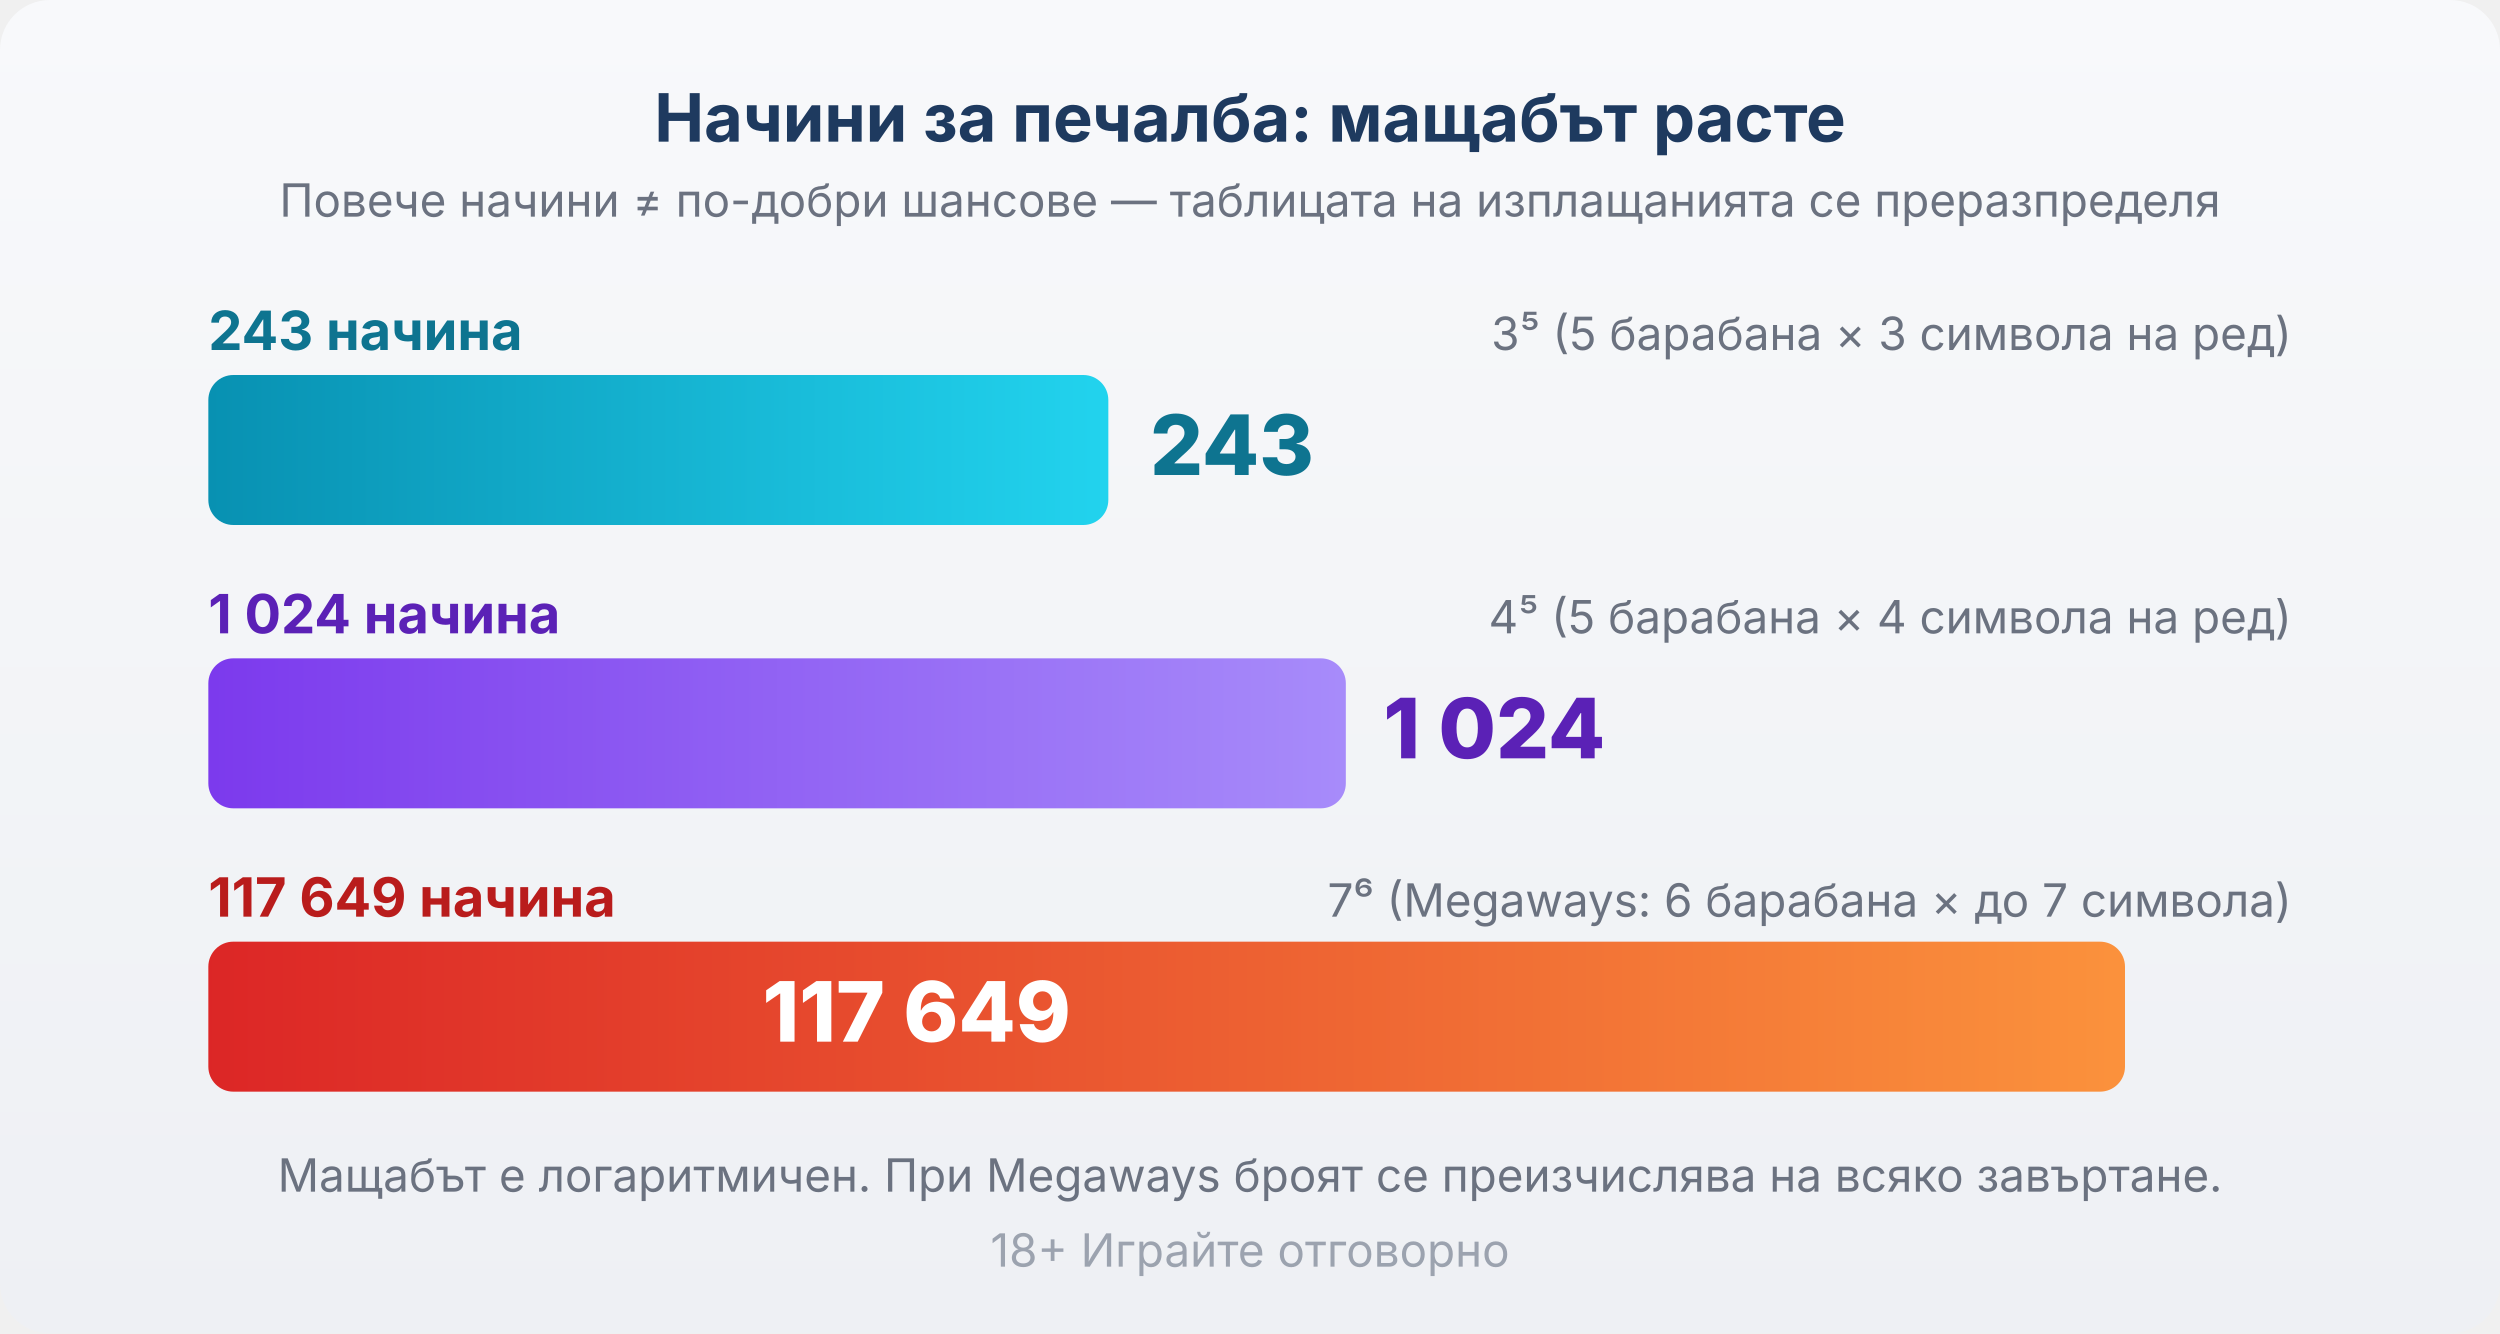
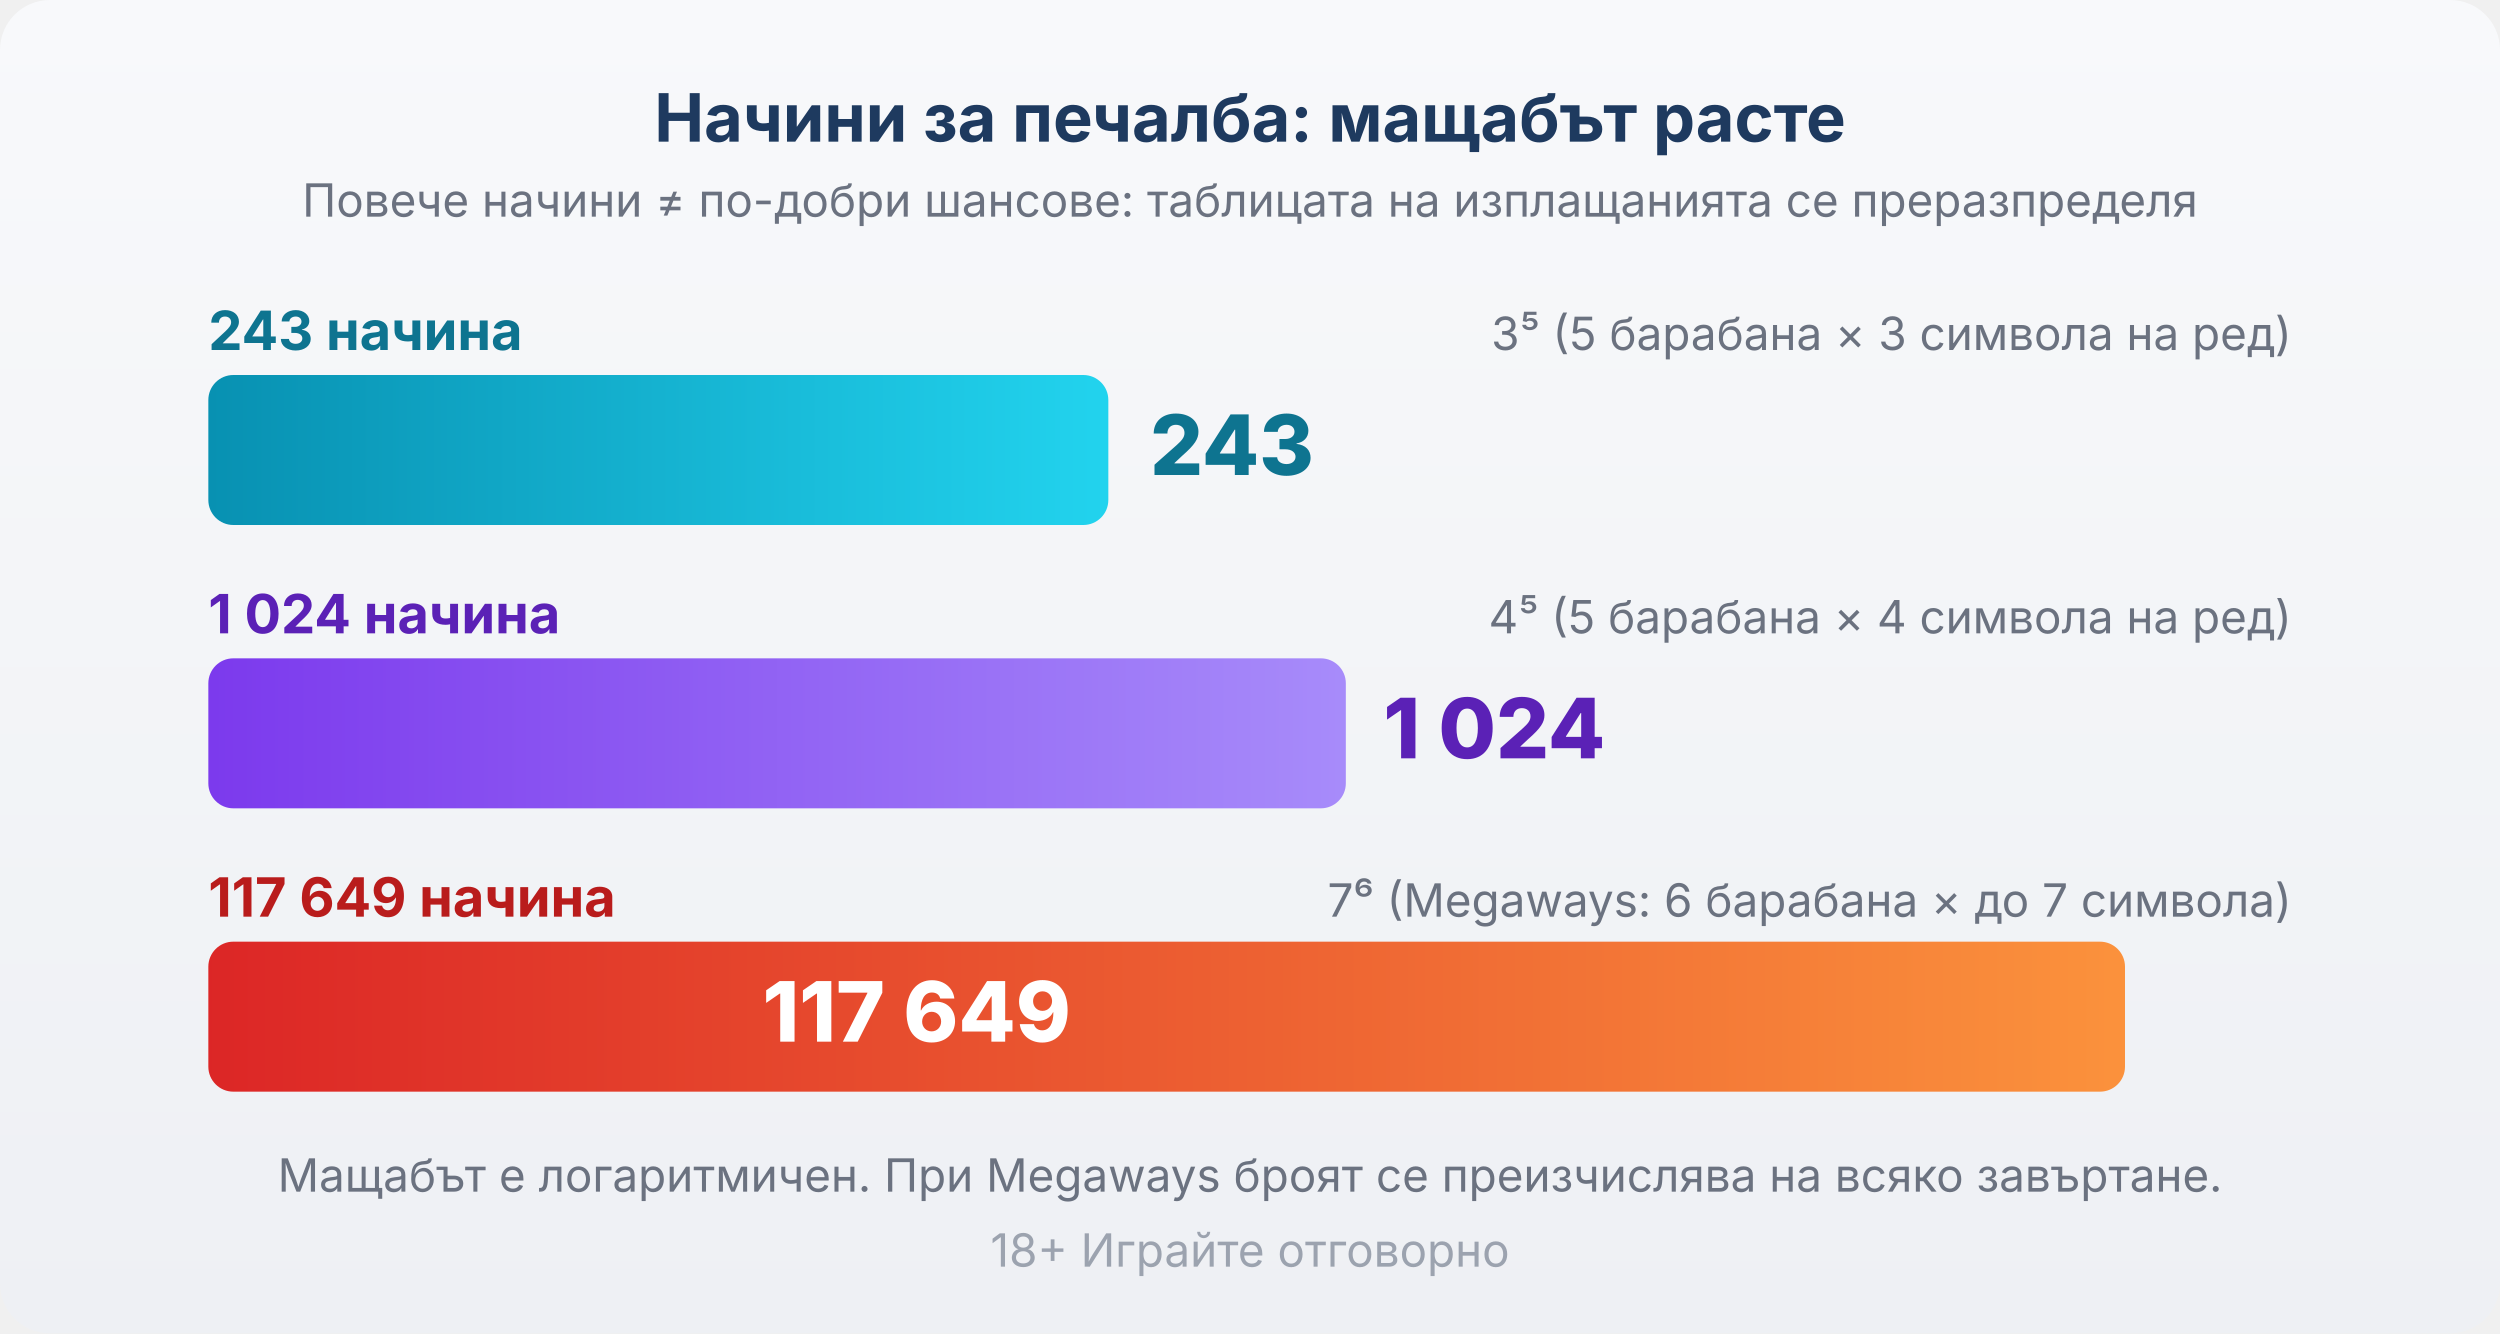
<svg xmlns="http://www.w3.org/2000/svg" viewBox="0 0 600 320" width="600" height="320" role="img" aria-label="Начини за печалба: 243 начина (3⁵ = 5 барабана × 3 реда), 1024 начина (4⁵ = 5 барабана × 4 реда), Megaways до 117 649 начина (7⁶ = 6 барабана × 7 символа)">
  <defs>
    <linearGradient id="bg4" x1="0" y1="0" x2="0" y2="1">
      <stop offset="0%" stop-color="#f8f9fb" />
      <stop offset="100%" stop-color="#eef0f4" />
    </linearGradient>
    <linearGradient id="bar243" x1="0" y1="0" x2="1" y2="0">
      <stop offset="0%" stop-color="#0891b2" />
      <stop offset="100%" stop-color="#22d3ee" />
    </linearGradient>
    <linearGradient id="bar1024" x1="0" y1="0" x2="1" y2="0">
      <stop offset="0%" stop-color="#7c3aed" />
      <stop offset="100%" stop-color="#a78bfa" />
    </linearGradient>
    <linearGradient id="barMega" x1="0" y1="0" x2="1" y2="0">
      <stop offset="0%" stop-color="#dc2626" />
      <stop offset="100%" stop-color="#fb923c" />
    </linearGradient>
  </defs>
  <rect width="600" height="320" rx="12" ry="12" fill="url(#bg4)" />
  <text x="300" y="34" font-family="system-ui, -apple-system, sans-serif" font-size="16" font-weight="700" fill="#1e3a5f" text-anchor="middle">Начини за печалба: мащабът расте</text>
-   <text x="300" y="52" font-family="system-ui, -apple-system, sans-serif" font-size="11" fill="#6b7280" text-anchor="middle">Повече начини ≠ по-добри шансове — таблицата на изплащанията се преразпределя</text>
+   <text x="300" y="52" font-family="system-ui, -apple-system, sans-serif" font-size="11" fill="#6b7280" text-anchor="middle">Повече начини ≠ по-добри шансове: таблицата на изплащанията се преразпределя</text>
  <text x="50" y="84" font-family="system-ui, -apple-system, sans-serif" font-size="13" font-weight="700" fill="#0e7490">243 начина</text>
  <text x="550" y="84" font-family="system-ui, -apple-system, sans-serif" font-size="11" fill="#6b7280" text-anchor="end">3⁵ (5 барабана × 3 символа на ред)</text>
  <rect x="50" y="90" width="216" height="36" rx="6" fill="url(#bar243)" />
  <text x="276" y="114" font-family="system-ui, -apple-system, sans-serif" font-size="20" font-weight="800" fill="#0e7490">243</text>
  <text x="50" y="152" font-family="system-ui, -apple-system, sans-serif" font-size="13" font-weight="700" fill="#5b21b6">1 024 начина</text>
  <text x="550" y="152" font-family="system-ui, -apple-system, sans-serif" font-size="11" fill="#6b7280" text-anchor="end">4⁵ (5 барабана × 4 символа на ред)</text>
  <rect x="50" y="158" width="273" height="36" rx="6" fill="url(#bar1024)" />
  <text x="332" y="182" font-family="system-ui, -apple-system, sans-serif" font-size="20" font-weight="800" fill="#5b21b6">1 024</text>
  <text x="50" y="220" font-family="system-ui, -apple-system, sans-serif" font-size="13" font-weight="700" fill="#b91c1c">117 649 начина</text>
  <text x="550" y="220" font-family="system-ui, -apple-system, sans-serif" font-size="11" fill="#6b7280" text-anchor="end">7⁶ (Megaways: 6 барабана × до 7 символа)</text>
  <rect x="50" y="226" width="460" height="36" rx="6" fill="url(#barMega)" />
  <text x="220" y="250" font-family="system-ui, -apple-system, sans-serif" font-size="20" font-weight="800" fill="#ffffff" text-anchor="middle">117 649</text>
  <text x="300" y="286" font-family="system-ui, -apple-system, sans-serif" font-size="11" fill="#6b7280" text-anchor="middle">Мащабът е логаритмичен. При Megaways броят се преизчислява на всяко завъртане.</text>
  <text x="300" y="304" font-family="system-ui, -apple-system, sans-serif" font-size="11" fill="#9ca3af" text-anchor="middle">18+ Играйте отговорно</text>
</svg>
